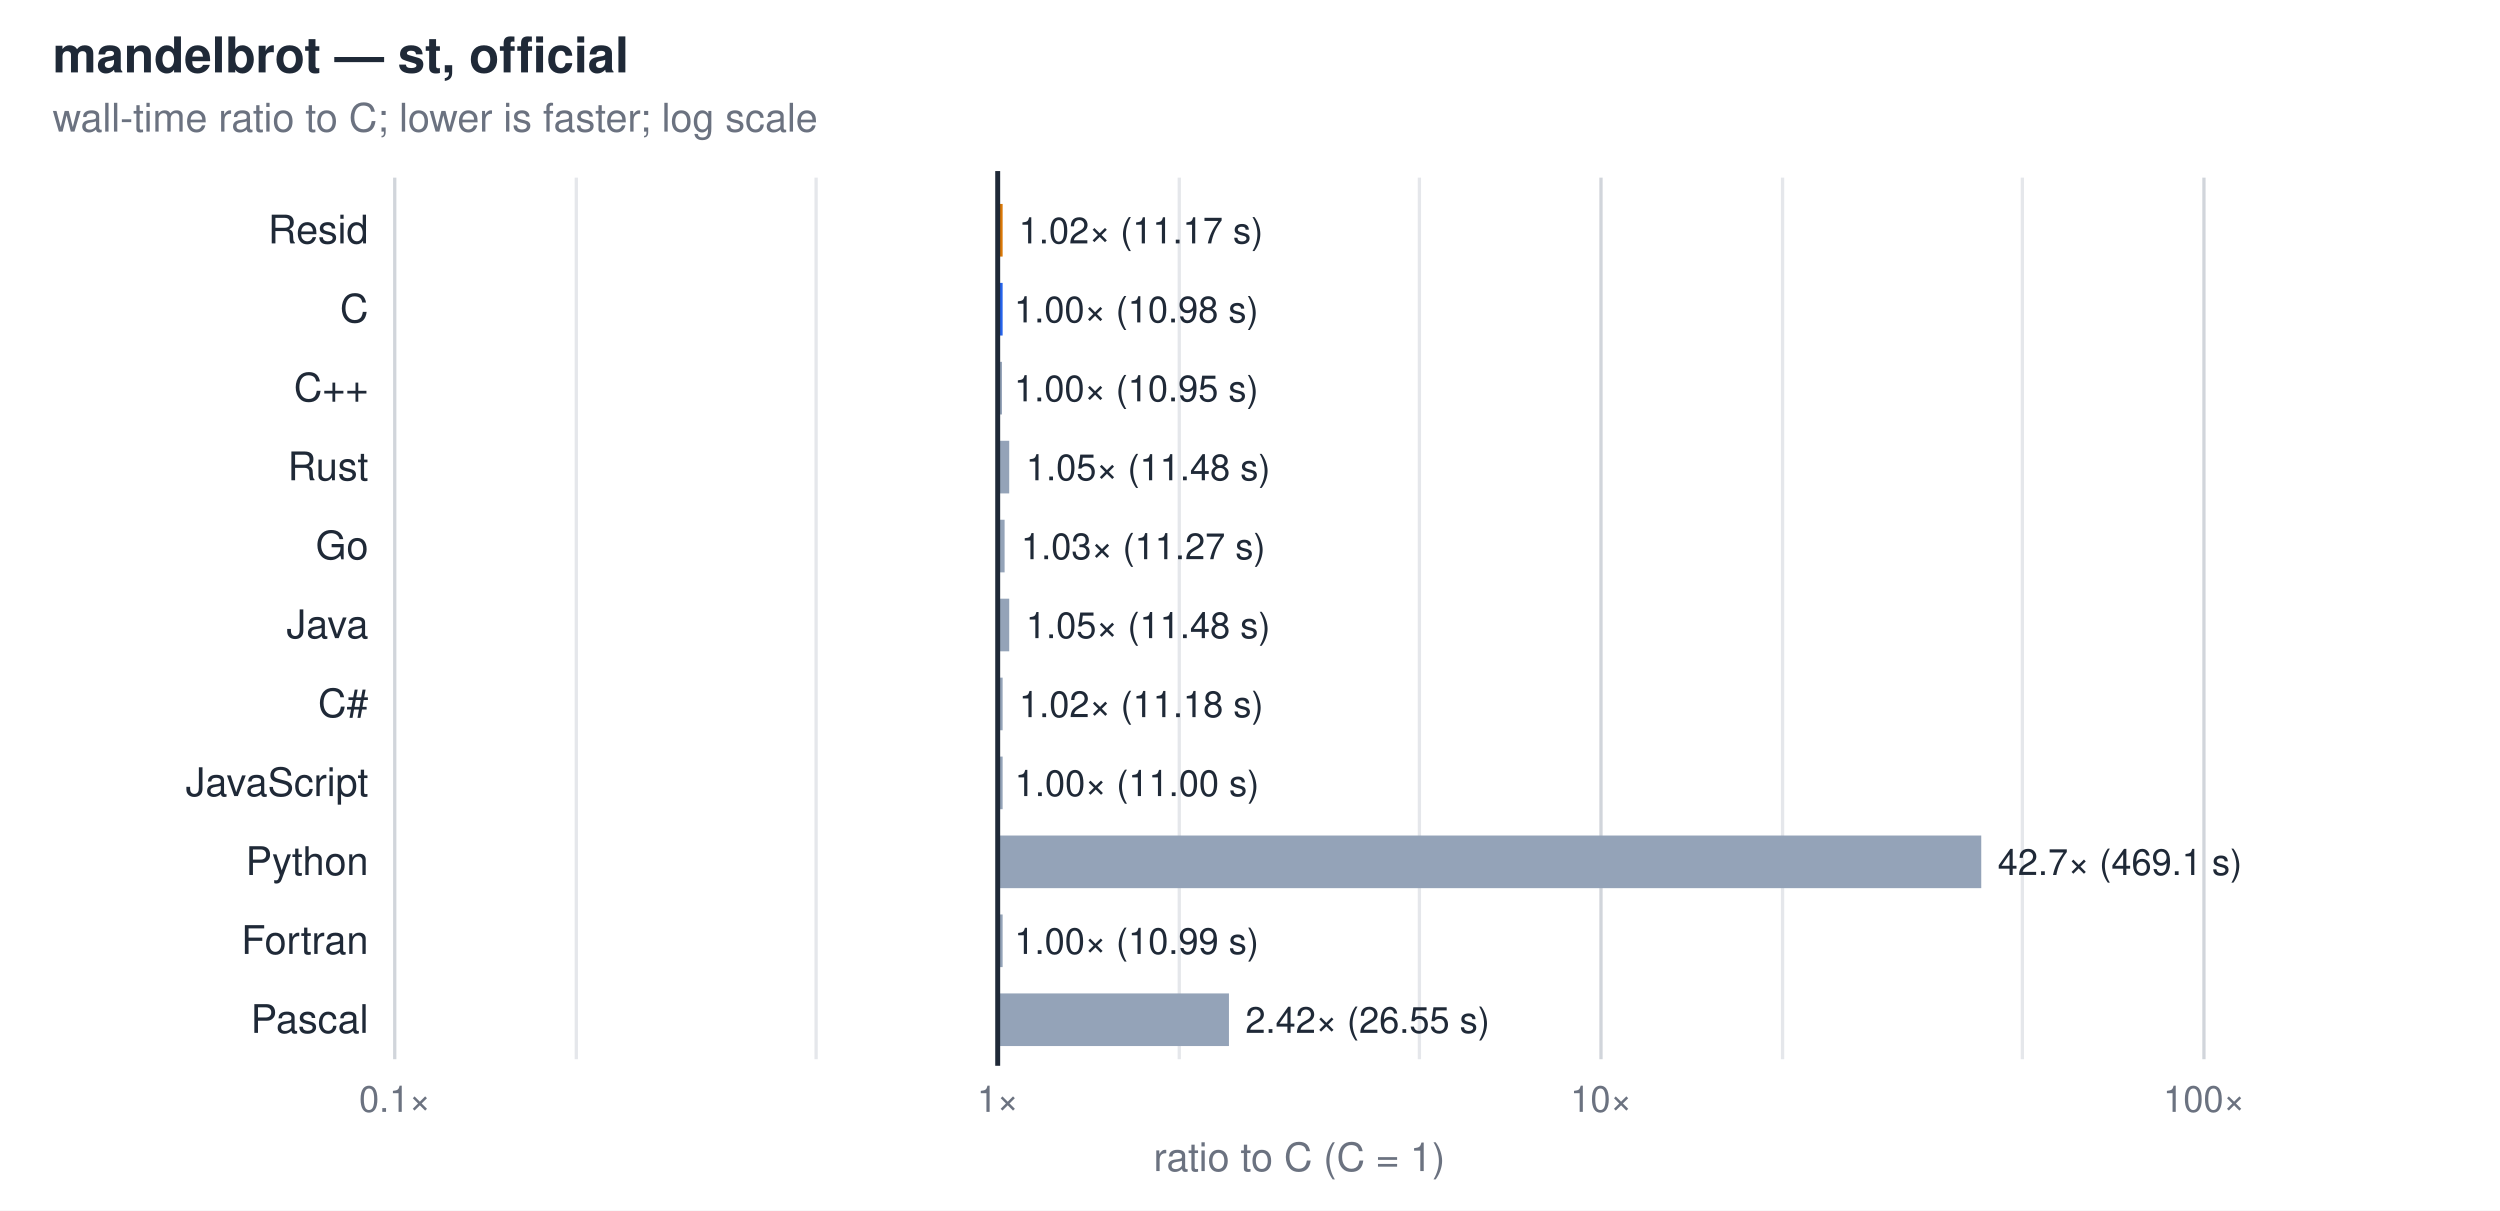
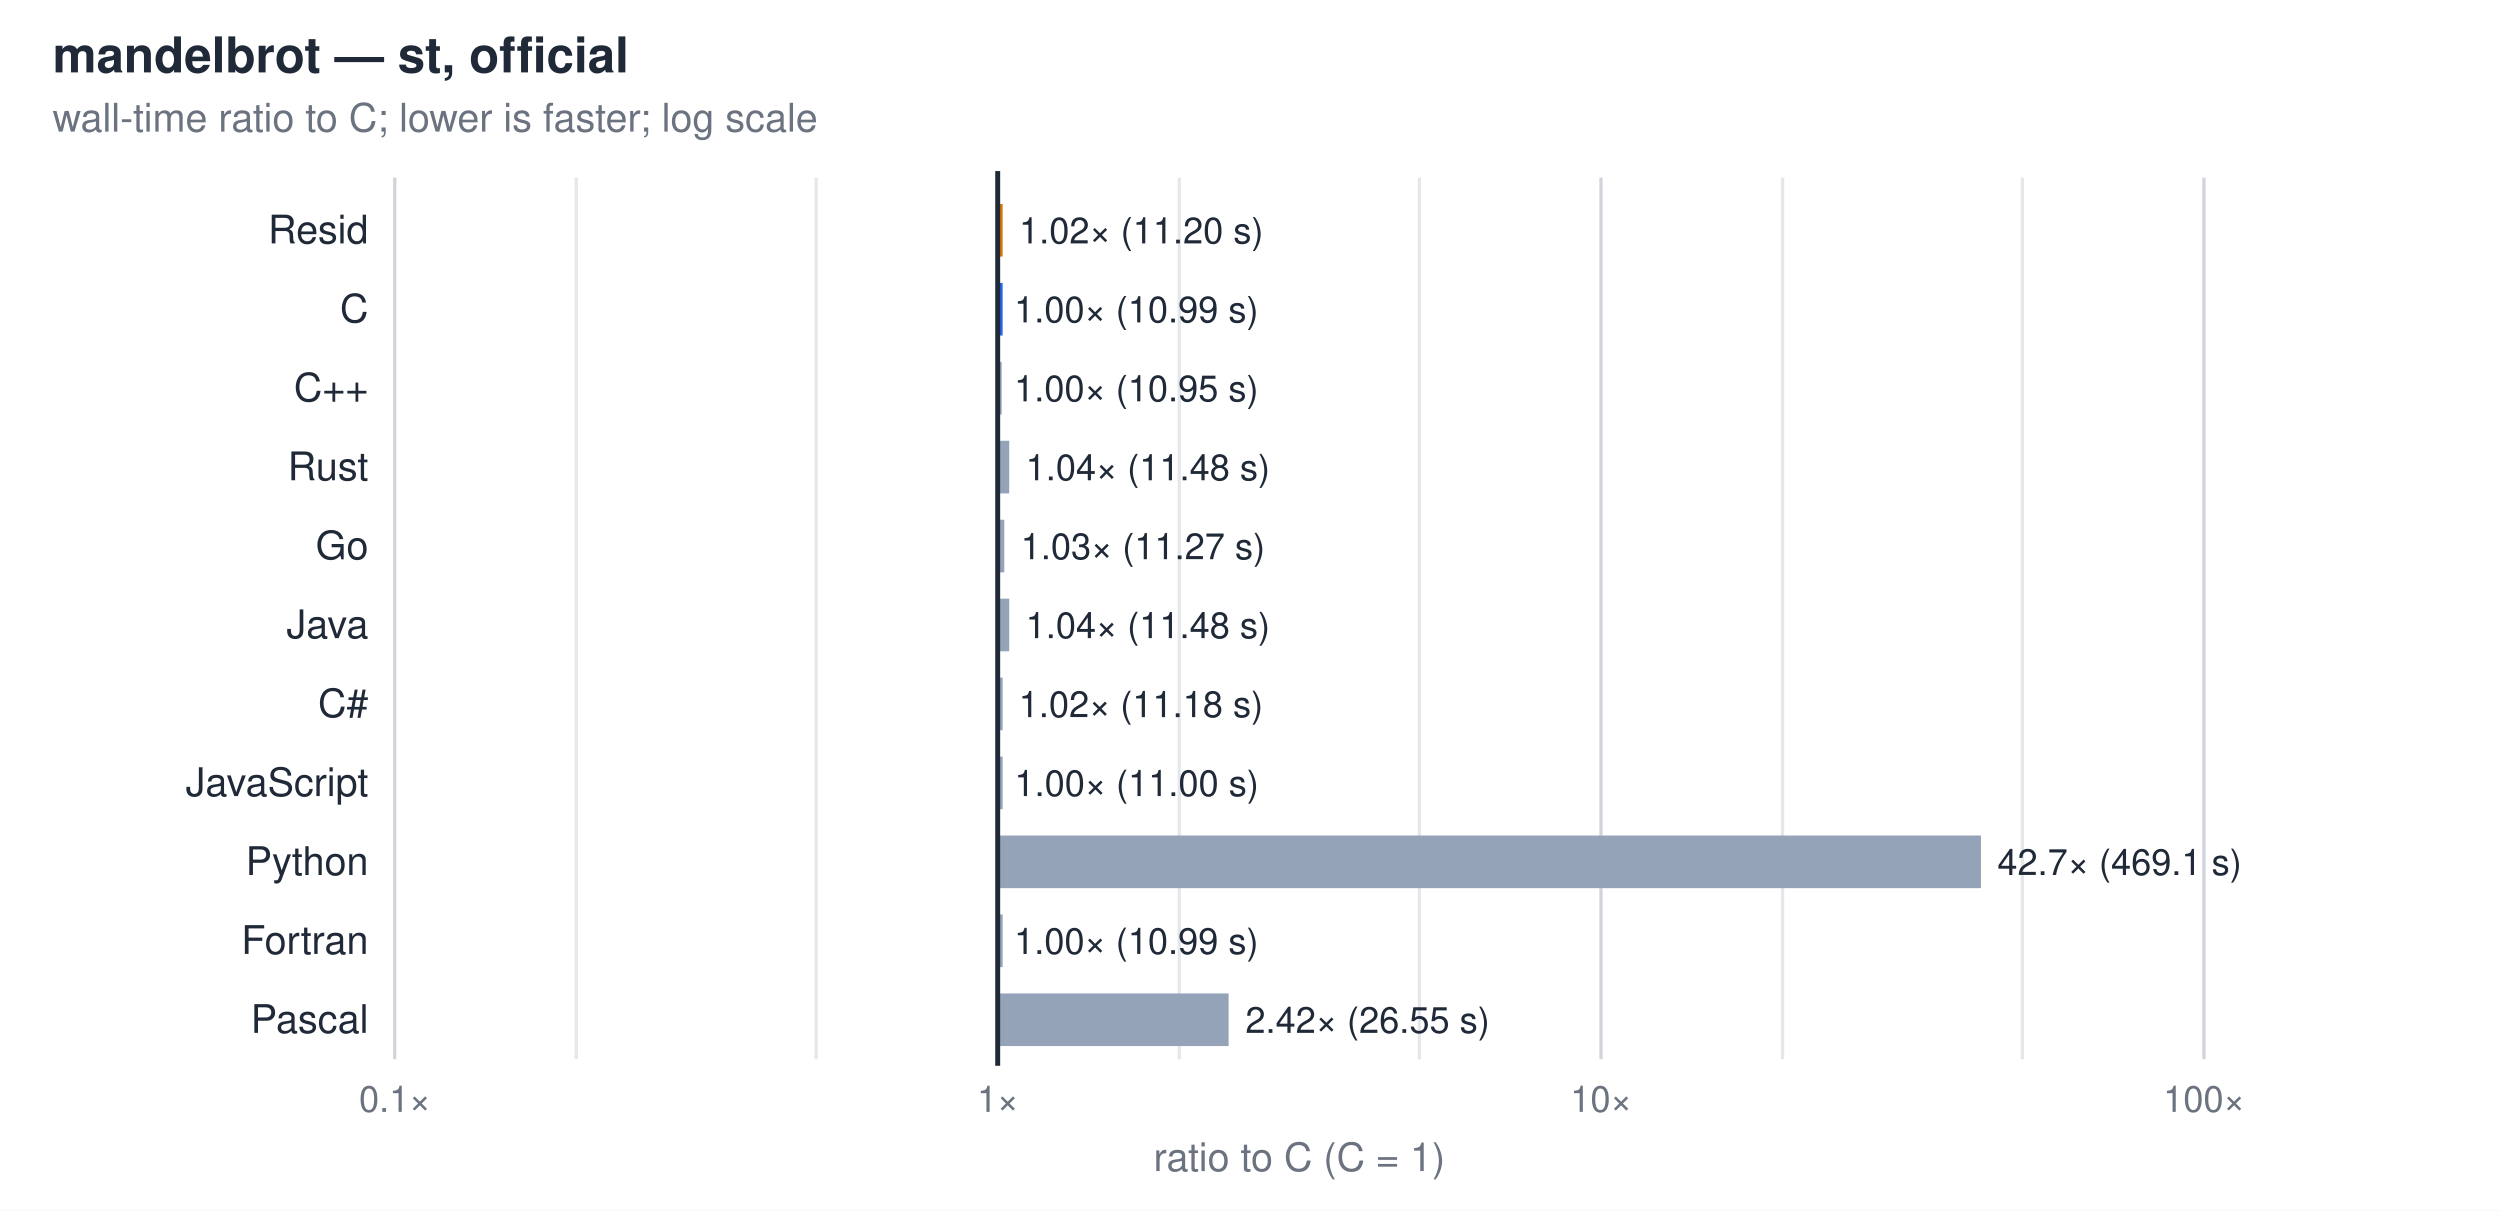
<svg xmlns="http://www.w3.org/2000/svg" width="760" height="368" viewBox="0 0 760 368" font-family="Helvetica, Arial, sans-serif" font-size="12">
  <rect x="0" y="0" width="760" height="368" fill="#ffffff" />
  <text x="16" y="22" font-size="15" font-weight="bold" fill="#1f2937">mandelbrot — st, official</text>
  <text x="16" y="40" fill="#6b7280">wall-time ratio to C; lower is faster; log scale</text>
  <line x1="120.0" y1="54" x2="120.0" y2="322" stroke="#d1d5db" stroke-width="1" />
  <text x="120.0" y="338" text-anchor="middle" fill="#6b7280" font-size="11">0.1×</text>
  <line x1="175.2" y1="54" x2="175.2" y2="322" stroke="#e5e7eb" stroke-width="1" />
  <line x1="248.1" y1="54" x2="248.1" y2="322" stroke="#e5e7eb" stroke-width="1" />
  <line x1="303.3" y1="54" x2="303.3" y2="322" stroke="#d1d5db" stroke-width="1" />
  <text x="303.3" y="338" text-anchor="middle" fill="#6b7280" font-size="11">1×</text>
  <line x1="358.5" y1="54" x2="358.5" y2="322" stroke="#e5e7eb" stroke-width="1" />
  <line x1="431.5" y1="54" x2="431.5" y2="322" stroke="#e5e7eb" stroke-width="1" />
  <line x1="486.7" y1="54" x2="486.7" y2="322" stroke="#d1d5db" stroke-width="1" />
  <text x="486.7" y="338" text-anchor="middle" fill="#6b7280" font-size="11">10×</text>
  <line x1="541.9" y1="54" x2="541.9" y2="322" stroke="#e5e7eb" stroke-width="1" />
  <line x1="614.8" y1="54" x2="614.8" y2="322" stroke="#e5e7eb" stroke-width="1" />
  <line x1="670.0" y1="54" x2="670.0" y2="322" stroke="#d1d5db" stroke-width="1" />
  <text x="670.0" y="338" text-anchor="middle" fill="#6b7280" font-size="11">100×</text>
  <text x="112" y="74.0" text-anchor="end" fill="#1f2937">Resid</text>
  <rect x="303.3" y="62" width="1.5" height="16" fill="#d97706" />
-   <text x="309.7" y="74.0" fill="#1f2937" font-size="11">1.02×  (11.17 s)</text>
+   <text x="309.8" y="74.0" fill="#1f2937" font-size="11">1.02×  (11.20 s)</text>
  <text x="112" y="98.0" text-anchor="end" fill="#1f2937">C</text>
  <rect x="303.3" y="86" width="1.5" height="16" fill="#2563eb" />
-   <text x="308.3" y="98.0" fill="#1f2937" font-size="11">1.00×  (10.98 s)</text>
+   <text x="308.3" y="98.0" fill="#1f2937" font-size="11">1.00×  (10.99 s)</text>
  <text x="112" y="122.0" text-anchor="end" fill="#1f2937">C++</text>
-   <rect x="303.1" y="110" width="1.5" height="16" fill="#94a3b8" />
+   <rect x="303.0" y="110" width="1.5" height="16" fill="#94a3b8" />
  <text x="308.3" y="122.0" fill="#1f2937" font-size="11">1.00×  (10.95 s)</text>
  <text x="112" y="146.0" text-anchor="end" fill="#1f2937">Rust</text>
  <rect x="303.3" y="134" width="3.5" height="16" fill="#94a3b8" />
-   <text x="311.9" y="146.0" fill="#1f2937" font-size="11">1.05×  (11.48 s)</text>
+   <text x="311.8" y="146.0" fill="#1f2937" font-size="11">1.04×  (11.48 s)</text>
  <text x="112" y="170.0" text-anchor="end" fill="#1f2937">Go</text>
-   <rect x="303.3" y="158" width="2.1" height="16" fill="#94a3b8" />
-   <text x="310.4" y="170.0" fill="#1f2937" font-size="11">1.03×  (11.27 s)</text>
+   <rect x="303.3" y="158" width="2.0" height="16" fill="#94a3b8" />
+   <text x="310.3" y="170.0" fill="#1f2937" font-size="11">1.03×  (11.27 s)</text>
  <text x="112" y="194.0" text-anchor="end" fill="#1f2937">Java</text>
  <rect x="303.3" y="182" width="3.5" height="16" fill="#94a3b8" />
-   <text x="311.9" y="194.0" fill="#1f2937" font-size="11">1.05×  (11.48 s)</text>
+   <text x="311.8" y="194.0" fill="#1f2937" font-size="11">1.04×  (11.48 s)</text>
  <text x="112" y="218.0" text-anchor="end" fill="#1f2937">C#</text>
  <rect x="303.3" y="206" width="1.5" height="16" fill="#94a3b8" />
-   <text x="309.8" y="218.0" fill="#1f2937" font-size="11">1.02×  (11.18 s)</text>
+   <text x="309.7" y="218.0" fill="#1f2937" font-size="11">1.02×  (11.18 s)</text>
  <text x="112" y="242.0" text-anchor="end" fill="#1f2937">JavaScript</text>
  <rect x="303.3" y="230" width="1.5" height="16" fill="#94a3b8" />
-   <text x="308.5" y="242.0" fill="#1f2937" font-size="11">1.00×  (11.00 s)</text>
+   <text x="308.4" y="242.0" fill="#1f2937" font-size="11">1.00×  (11.00 s)</text>
  <text x="112" y="266.0" text-anchor="end" fill="#1f2937">Python</text>
-   <rect x="303.3" y="254" width="299.0" height="16" fill="#94a3b8" />
-   <text x="607.3" y="266.0" fill="#1f2937" font-size="11">42.7×  (469.1 s)</text>
+   <rect x="303.3" y="254" width="298.9" height="16" fill="#94a3b8" />
+   <text x="607.2" y="266.0" fill="#1f2937" font-size="11">42.7×  (469.1 s)</text>
  <text x="112" y="290.0" text-anchor="end" fill="#1f2937">Fortran</text>
  <rect x="303.3" y="278" width="1.5" height="16" fill="#94a3b8" />
-   <text x="308.4" y="290.0" fill="#1f2937" font-size="11">1.00×  (10.99 s)</text>
+   <text x="308.3" y="290.0" fill="#1f2937" font-size="11">1.00×  (10.99 s)</text>
  <text x="112" y="314.0" text-anchor="end" fill="#1f2937">Pascal</text>
-   <rect x="303.3" y="302" width="70.3" height="16" fill="#94a3b8" />
+   <rect x="303.3" y="302" width="70.2" height="16" fill="#94a3b8" />
  <text x="378.6" y="314.0" fill="#1f2937" font-size="11">2.42×  (26.55 s)</text>
  <line x1="303.3" y1="52" x2="303.3" y2="324" stroke="#1f2937" stroke-width="1.5" />
  <text x="395.0" y="356" text-anchor="middle" fill="#6b7280">ratio to C (C = 1)</text>
</svg>
